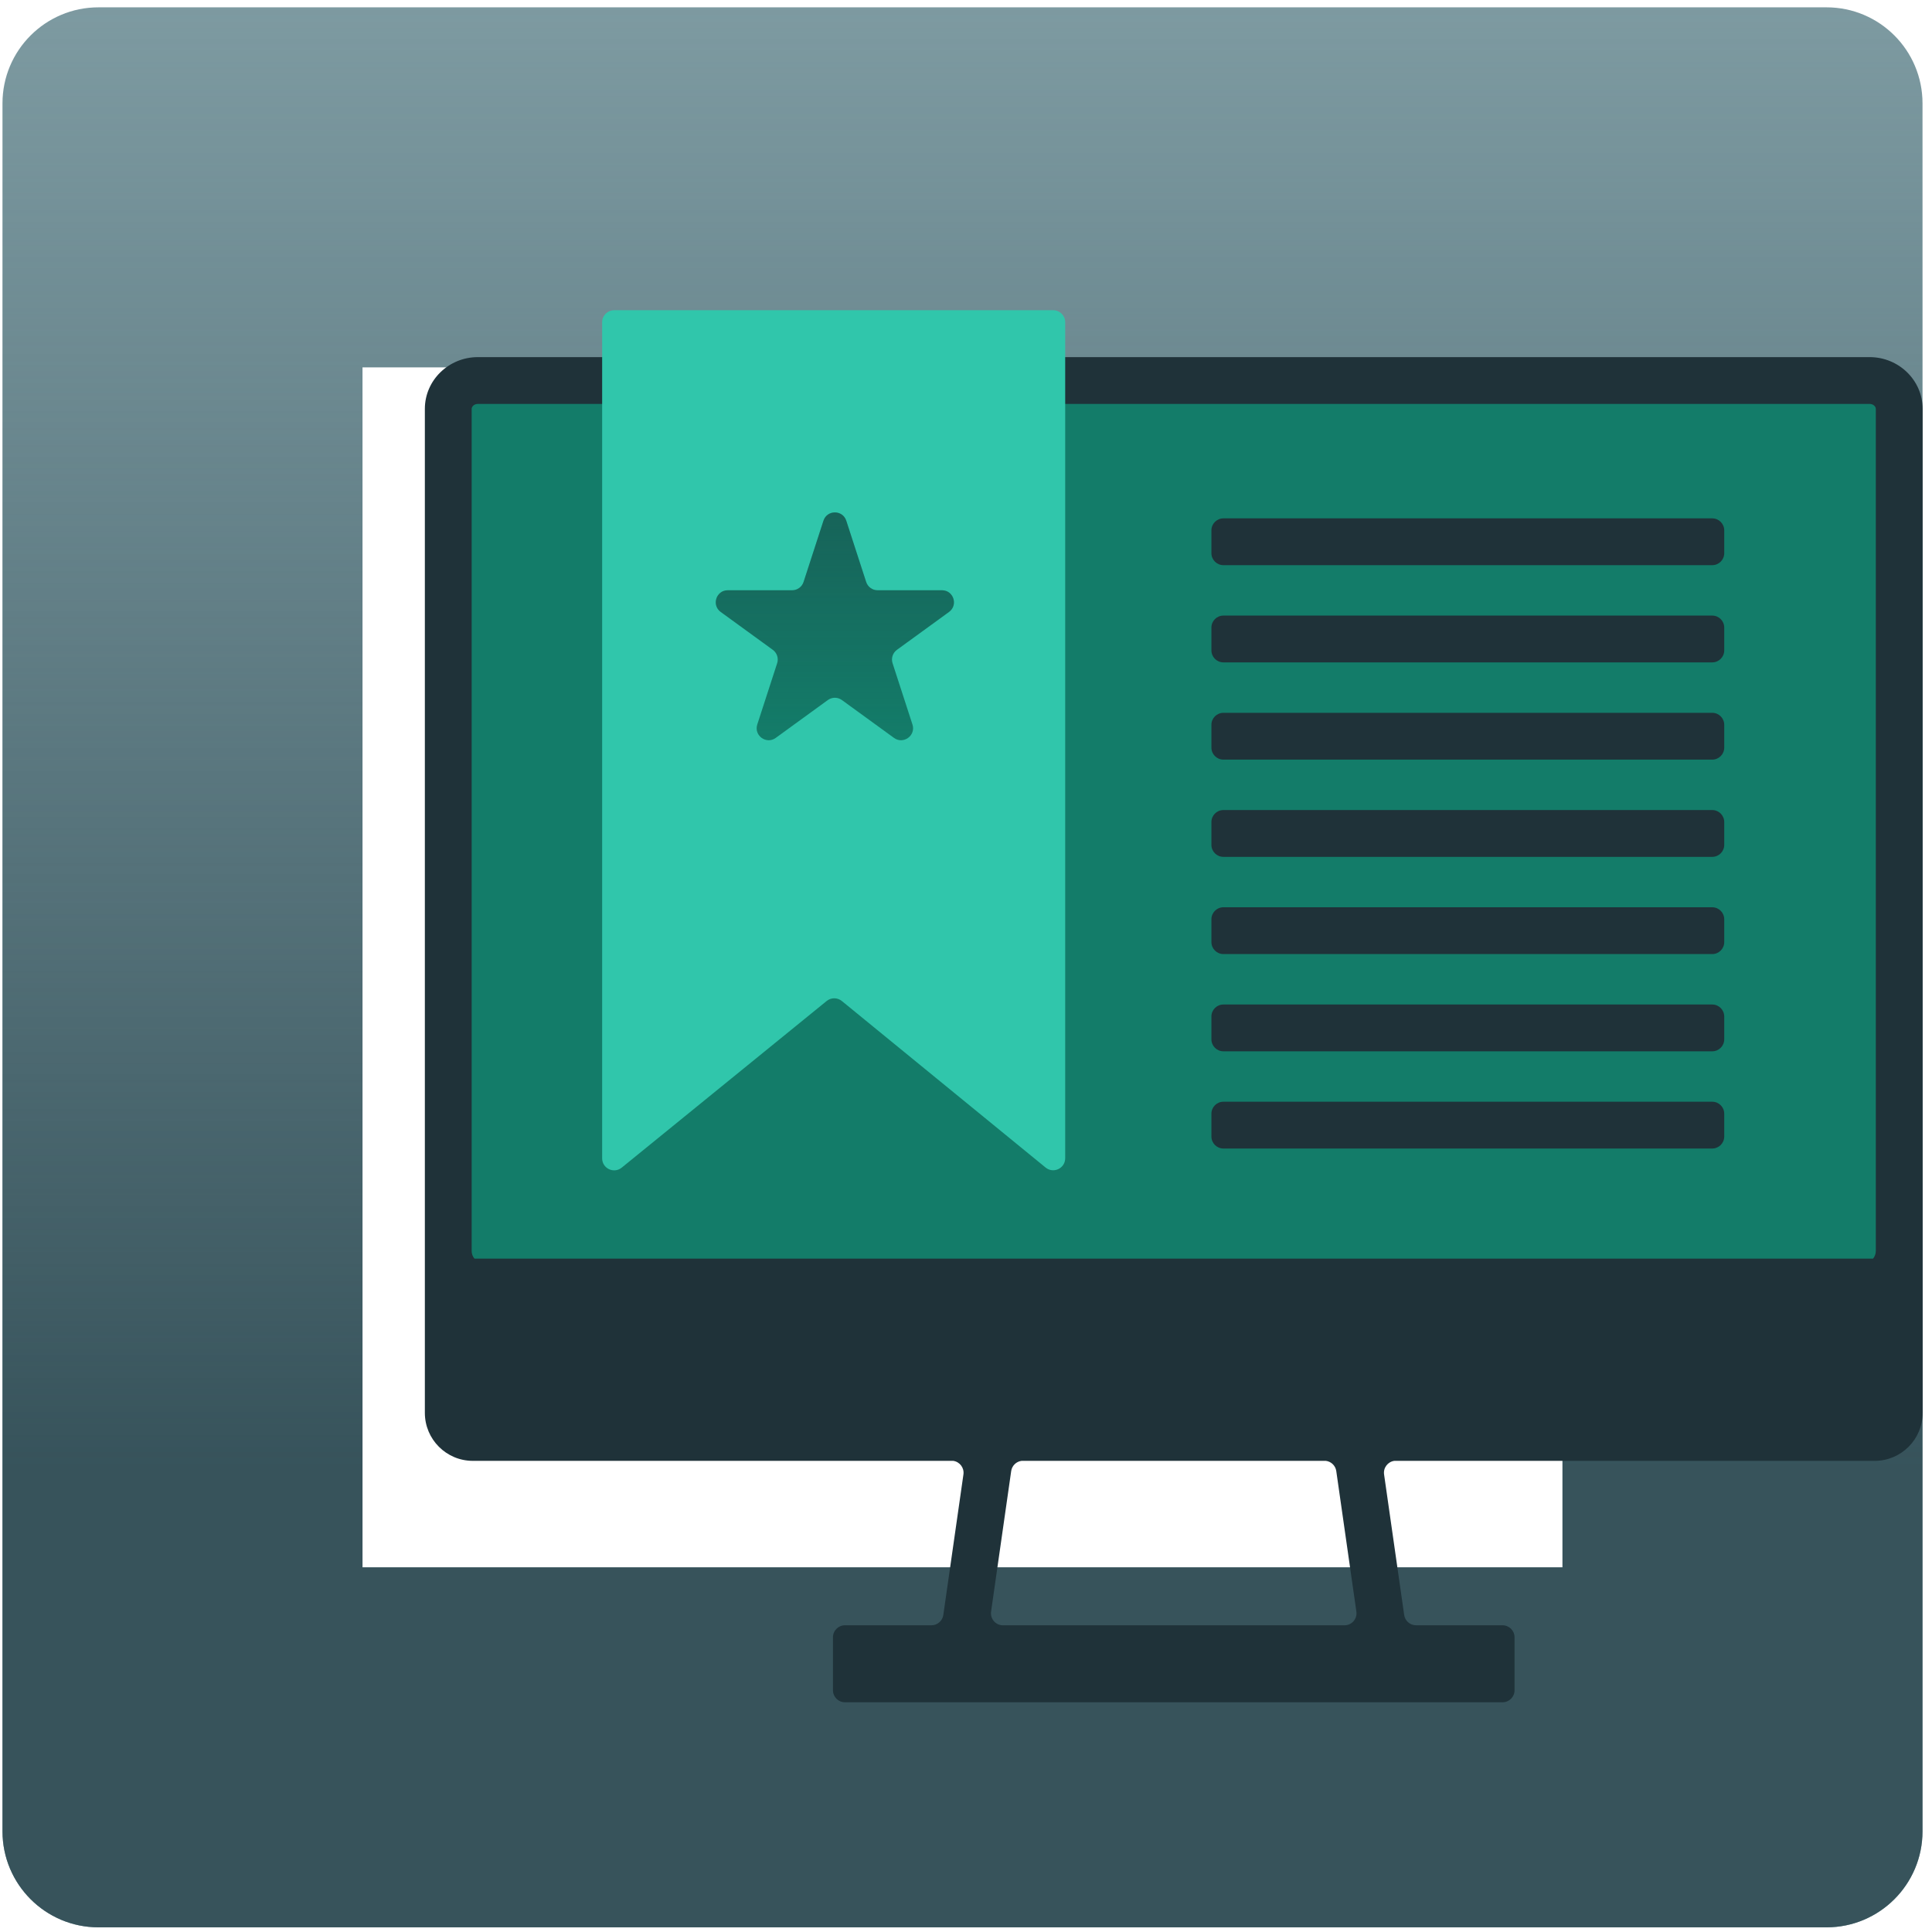
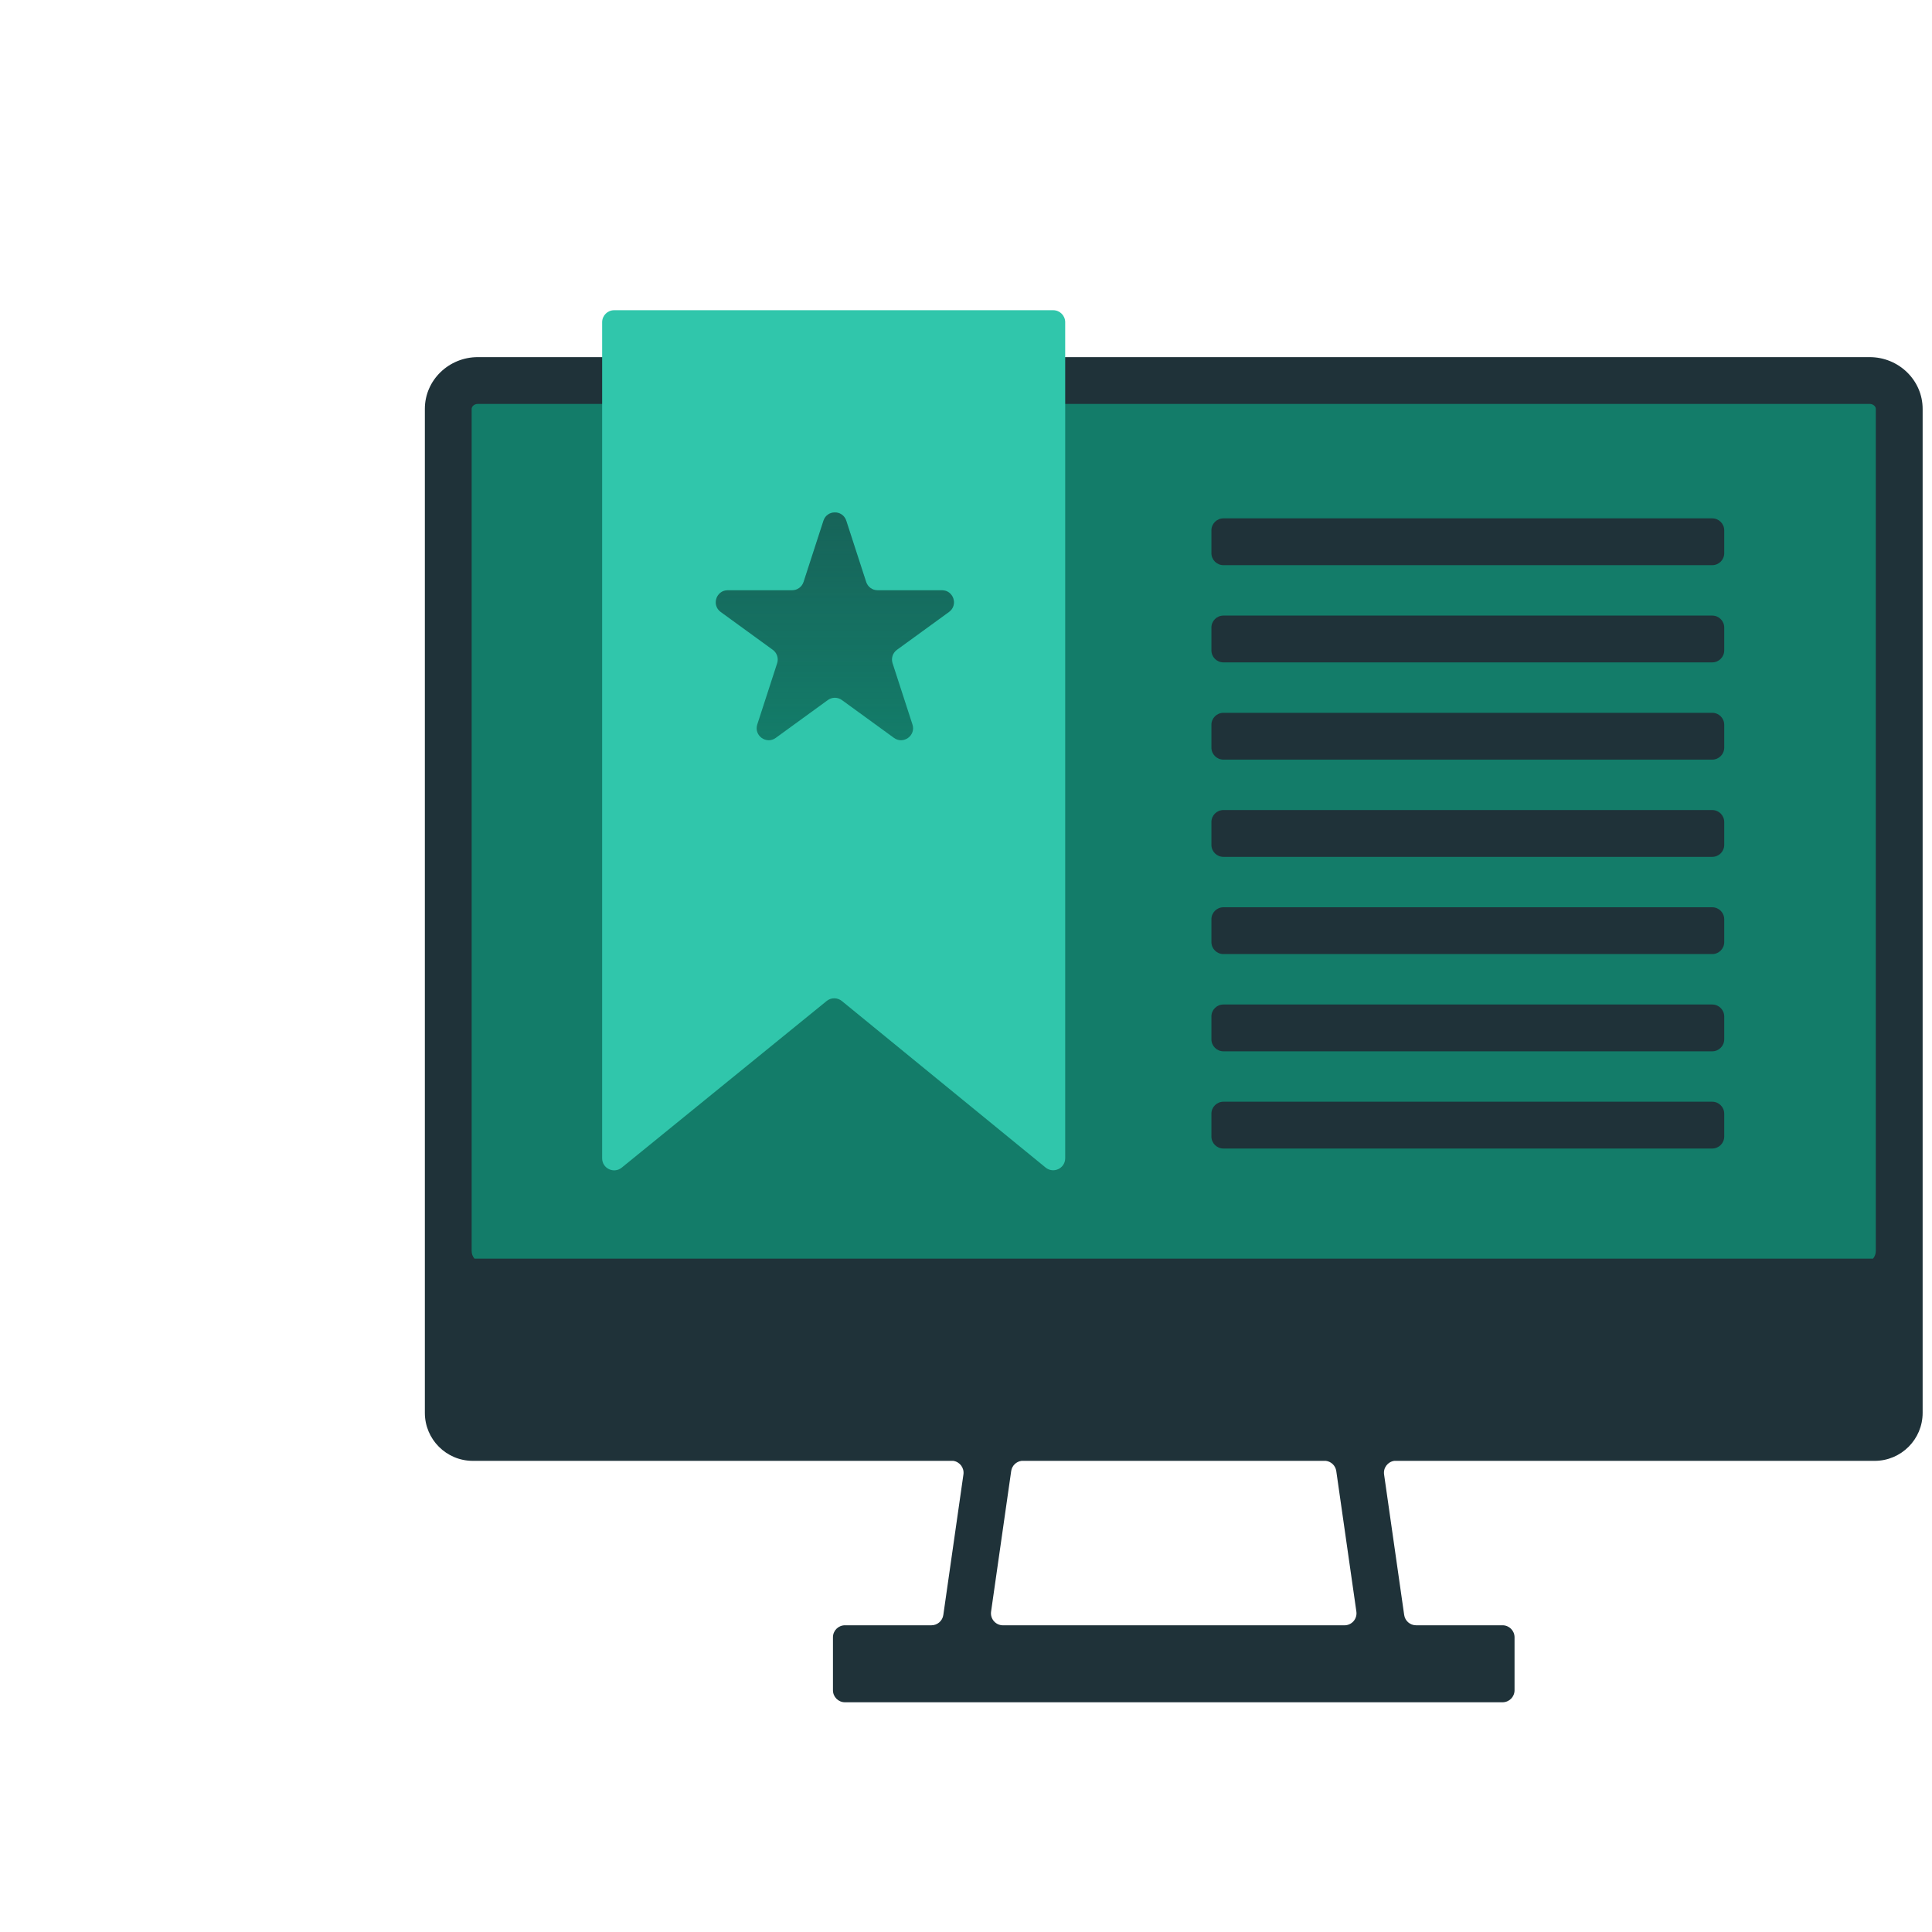
<svg xmlns="http://www.w3.org/2000/svg" width="161" height="161" viewBox="0 0 161 161" fill="none">
-   <path fill-rule="evenodd" clip-rule="evenodd" d="M30.208 30.611V130.611H130.208V30.611H30.208ZM8.208 0.611C3.789 0.611 0.208 4.193 0.208 8.611V152.611C0.208 157.029 3.789 160.611 8.208 160.611H152.208C156.626 160.611 160.208 157.029 160.208 152.611V8.611C160.208 4.193 156.626 0.611 152.208 0.611H8.208Z" fill="#477079" fill-opacity="0.7" />
-   <path fill-rule="evenodd" clip-rule="evenodd" d="M30.208 30.611V130.611H130.208V30.611H30.208ZM8.208 0.611C3.789 0.611 0.208 4.193 0.208 8.611V152.611C0.208 157.029 3.789 160.611 8.208 160.611H152.208C156.626 160.611 160.208 157.029 160.208 152.611V8.611C160.208 4.193 156.626 0.611 152.208 0.611H8.208Z" fill="url(#paint0_linear)" />
  <rect x="37.593" y="31.855" width="120.44" height="75.2" fill="#137C69" />
  <path d="M101.951 43.197H142.686C143.239 43.197 143.686 43.645 143.686 44.197V46.097C143.686 46.65 143.239 47.097 142.686 47.097H101.951C101.399 47.097 100.951 46.65 100.951 46.097V44.197C100.951 43.645 101.399 43.197 101.951 43.197Z" fill="#1F3239" />
  <path d="M142.686 59.401H101.951C101.399 59.401 100.951 59.849 100.951 60.401V62.302C100.951 62.854 101.399 63.302 101.951 63.302H142.686C143.239 63.302 143.686 62.854 143.686 62.302V60.401C143.686 59.849 143.239 59.401 142.686 59.401Z" fill="#1F3239" />
  <path d="M142.686 67.504H101.951C101.399 67.504 100.951 67.952 100.951 68.504V70.405C100.951 70.957 101.399 71.405 101.951 71.405H142.686C143.239 71.405 143.686 70.957 143.686 70.405V68.504C143.686 67.952 143.239 67.504 142.686 67.504Z" fill="#1F3239" />
  <path d="M142.686 51.298H101.951C101.399 51.298 100.951 51.746 100.951 52.298V54.198C100.951 54.751 101.399 55.198 101.951 55.198H142.686C143.239 55.198 143.686 54.751 143.686 54.198V52.298C143.686 51.746 143.239 51.298 142.686 51.298Z" fill="#1F3239" />
  <path d="M101.951 75.606H142.686C143.239 75.606 143.686 76.053 143.686 76.606V78.506C143.686 79.058 143.239 79.506 142.686 79.506H101.951C101.399 79.506 100.951 79.058 100.951 78.506V76.606C100.951 76.053 101.399 75.606 101.951 75.606Z" fill="#1F3239" />
  <path d="M142.686 83.709H101.951C101.399 83.709 100.951 84.156 100.951 84.709V86.609C100.951 87.161 101.399 87.609 101.951 87.609H142.686C143.239 87.609 143.686 87.161 143.686 86.609V84.709C143.686 84.156 143.239 83.709 142.686 83.709Z" fill="#1F3239" />
  <path d="M101.951 91.81H142.686C143.239 91.81 143.686 92.257 143.686 92.81V94.71C143.686 95.262 143.239 95.71 142.686 95.71H101.951C101.399 95.71 100.951 95.262 100.951 94.71V92.81C100.951 92.257 101.399 91.81 101.951 91.81Z" fill="#1F3239" />
  <path fill-rule="evenodd" clip-rule="evenodd" d="M39.822 29.76H155.801C158.237 29.76 160.218 31.693 160.22 34.07L160.22 117.738C160.22 119.947 158.43 121.738 156.22 121.738H116.189C115.651 121.813 115.26 122.314 115.34 122.87L117.015 134.581C117.086 135.074 117.508 135.44 118.005 135.44H125.212C125.765 135.44 126.212 135.888 126.212 136.44V140.856C126.212 141.408 125.765 141.856 125.212 141.856H70.413C69.86 141.856 69.413 141.408 69.413 140.856V136.44C69.413 135.888 69.86 135.44 70.413 135.44H77.62C78.118 135.44 78.539 135.074 78.61 134.581L80.286 122.87C80.365 122.314 79.974 121.813 79.436 121.738H39.405C37.196 121.738 35.405 119.947 35.405 117.738V34.07C35.405 31.693 37.386 29.76 39.822 29.76ZM156.087 104.886H39.537C39.392 104.713 39.305 104.49 39.305 104.247V34.07C39.305 33.875 39.518 33.66 39.822 33.66H155.801C156.105 33.66 156.318 33.875 156.318 34.07V104.247C156.318 104.49 156.231 104.713 156.087 104.886ZM85.13 121.738C84.689 121.793 84.33 122.138 84.266 122.588L82.59 134.3C82.504 134.903 82.971 135.442 83.58 135.442H112.042C112.65 135.442 113.118 134.903 113.031 134.3L111.356 122.588C111.291 122.138 110.933 121.793 110.491 121.738H85.13Z" fill="#1F3239" />
  <path d="M50.179 96.528V26.851C50.179 26.299 50.627 25.851 51.179 25.851H87.766C88.319 25.851 88.766 26.299 88.766 26.851V96.521C88.766 97.364 87.787 97.829 87.133 97.295L70.153 83.417C69.785 83.117 69.257 83.116 68.889 83.416L51.81 97.303C51.156 97.835 50.179 97.37 50.179 96.528Z" fill="#30C6AB" />
  <path d="M68.621 43.394C68.92 42.472 70.224 42.472 70.523 43.394L72.18 48.497C72.314 48.909 72.698 49.188 73.131 49.188H78.496C79.464 49.188 79.867 50.427 79.083 50.997L74.743 54.152C74.393 54.407 74.246 54.858 74.38 55.27L76.038 60.374C76.337 61.295 75.282 62.061 74.499 61.492L70.16 58.338C69.809 58.083 69.335 58.083 68.984 58.338L64.645 61.492C63.862 62.061 62.807 61.295 63.106 60.374L64.764 55.27C64.898 54.858 64.751 54.407 64.401 54.152L60.06 50.997C59.277 50.427 59.68 49.188 60.648 49.188H66.013C66.446 49.188 66.83 48.909 66.964 48.497L68.621 43.394Z" fill="#137C69" />
-   <path d="M68.621 43.394C68.92 42.472 70.224 42.472 70.523 43.394L72.18 48.497C72.314 48.909 72.698 49.188 73.131 49.188H78.496C79.464 49.188 79.867 50.427 79.083 50.997L74.743 54.152C74.393 54.407 74.246 54.858 74.38 55.27L76.038 60.374C76.337 61.295 75.282 62.061 74.499 61.492L70.16 58.338C69.809 58.083 69.335 58.083 68.984 58.338L64.645 61.492C63.862 62.061 62.807 61.295 63.106 60.374L64.764 55.27C64.898 54.858 64.751 54.407 64.401 54.152L60.06 50.997C59.277 50.427 59.68 49.188 60.648 49.188H66.013C66.446 49.188 66.83 48.909 66.964 48.497L68.621 43.394Z" fill="url(#paint1_linear)" fill-opacity="0.33" />
+   <path d="M68.621 43.394C68.92 42.472 70.224 42.472 70.523 43.394L72.18 48.497C72.314 48.909 72.698 49.188 73.131 49.188H78.496C79.464 49.188 79.867 50.427 79.083 50.997L74.743 54.152C74.393 54.407 74.246 54.858 74.38 55.27L76.038 60.374C76.337 61.295 75.282 62.061 74.499 61.492L70.16 58.338C69.809 58.083 69.335 58.083 68.984 58.338L64.645 61.492C63.862 62.061 62.807 61.295 63.106 60.374L64.764 55.27C64.898 54.858 64.751 54.407 64.401 54.152L60.06 50.997C59.277 50.427 59.68 49.188 60.648 49.188H66.013C66.446 49.188 66.83 48.909 66.964 48.497L68.621 43.394Z" fill="url(#paint0_linear)" fill-opacity="0.33" />
  <defs>
-     <linearGradient id="paint0_linear" x1="80.208" y1="0.611" x2="80.208" y2="160.611" gradientUnits="userSpaceOnUse">
-       <stop stop-color="#3C5A63" stop-opacity="0" />
-       <stop offset="0.76" stop-color="#37535B" />
-     </linearGradient>
-     <linearGradient id="paint1_linear" x1="69.572" y1="42.703" x2="69.572" y2="61.687" gradientUnits="userSpaceOnUse">
+     <linearGradient id="paint0_linear" x1="69.572" y1="42.703" x2="69.572" y2="61.687" gradientUnits="userSpaceOnUse">
      <stop stop-color="#1F3239" />
      <stop offset="1" stop-color="#1F3239" stop-opacity="0" />
    </linearGradient>
  </defs>
</svg>
